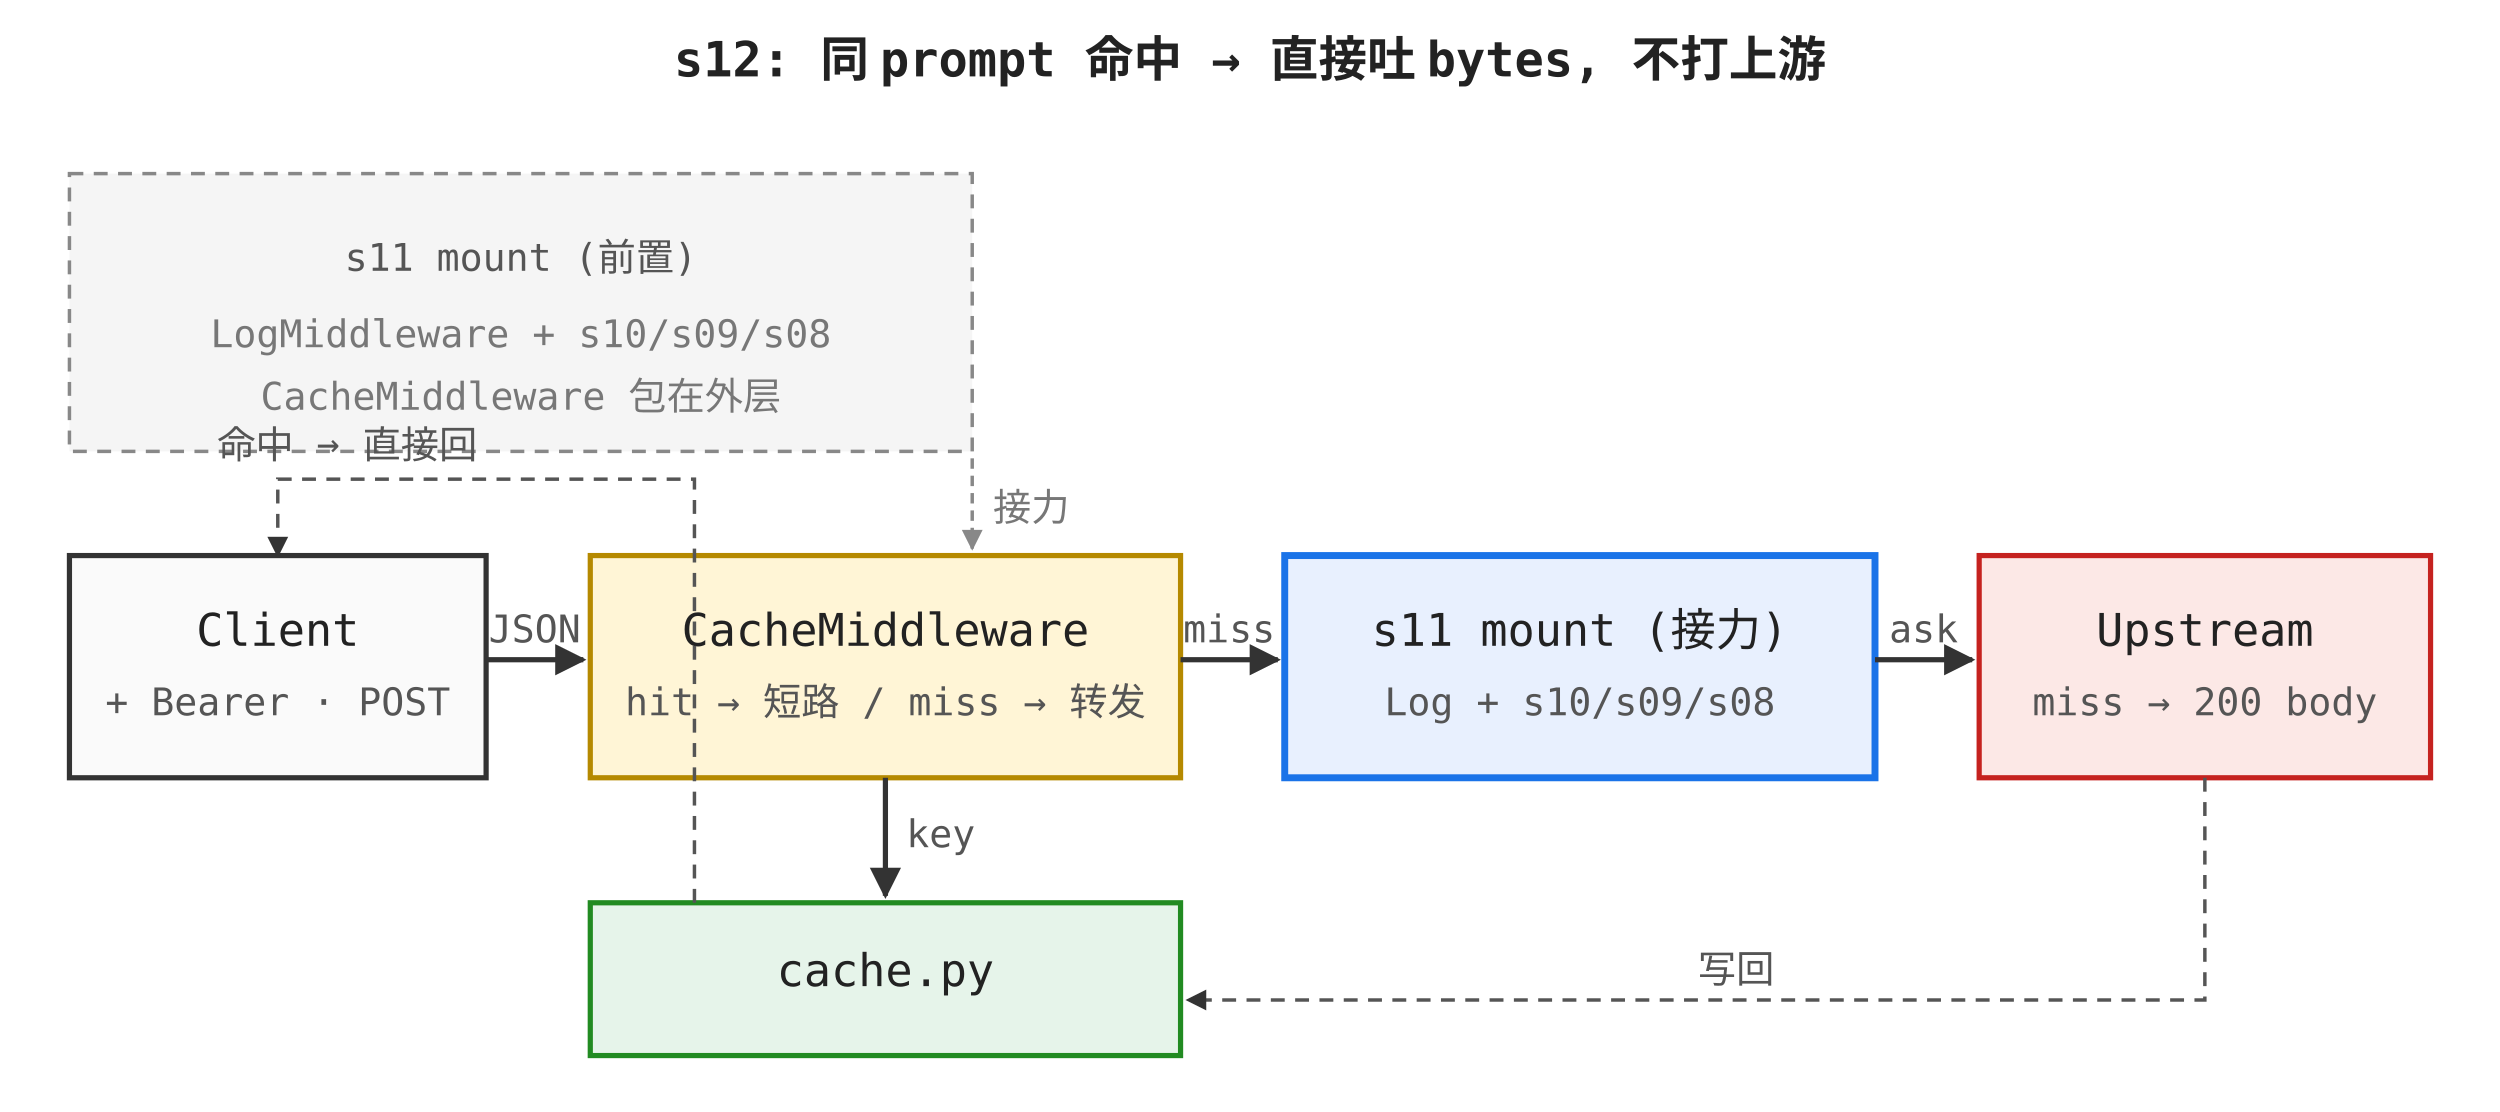
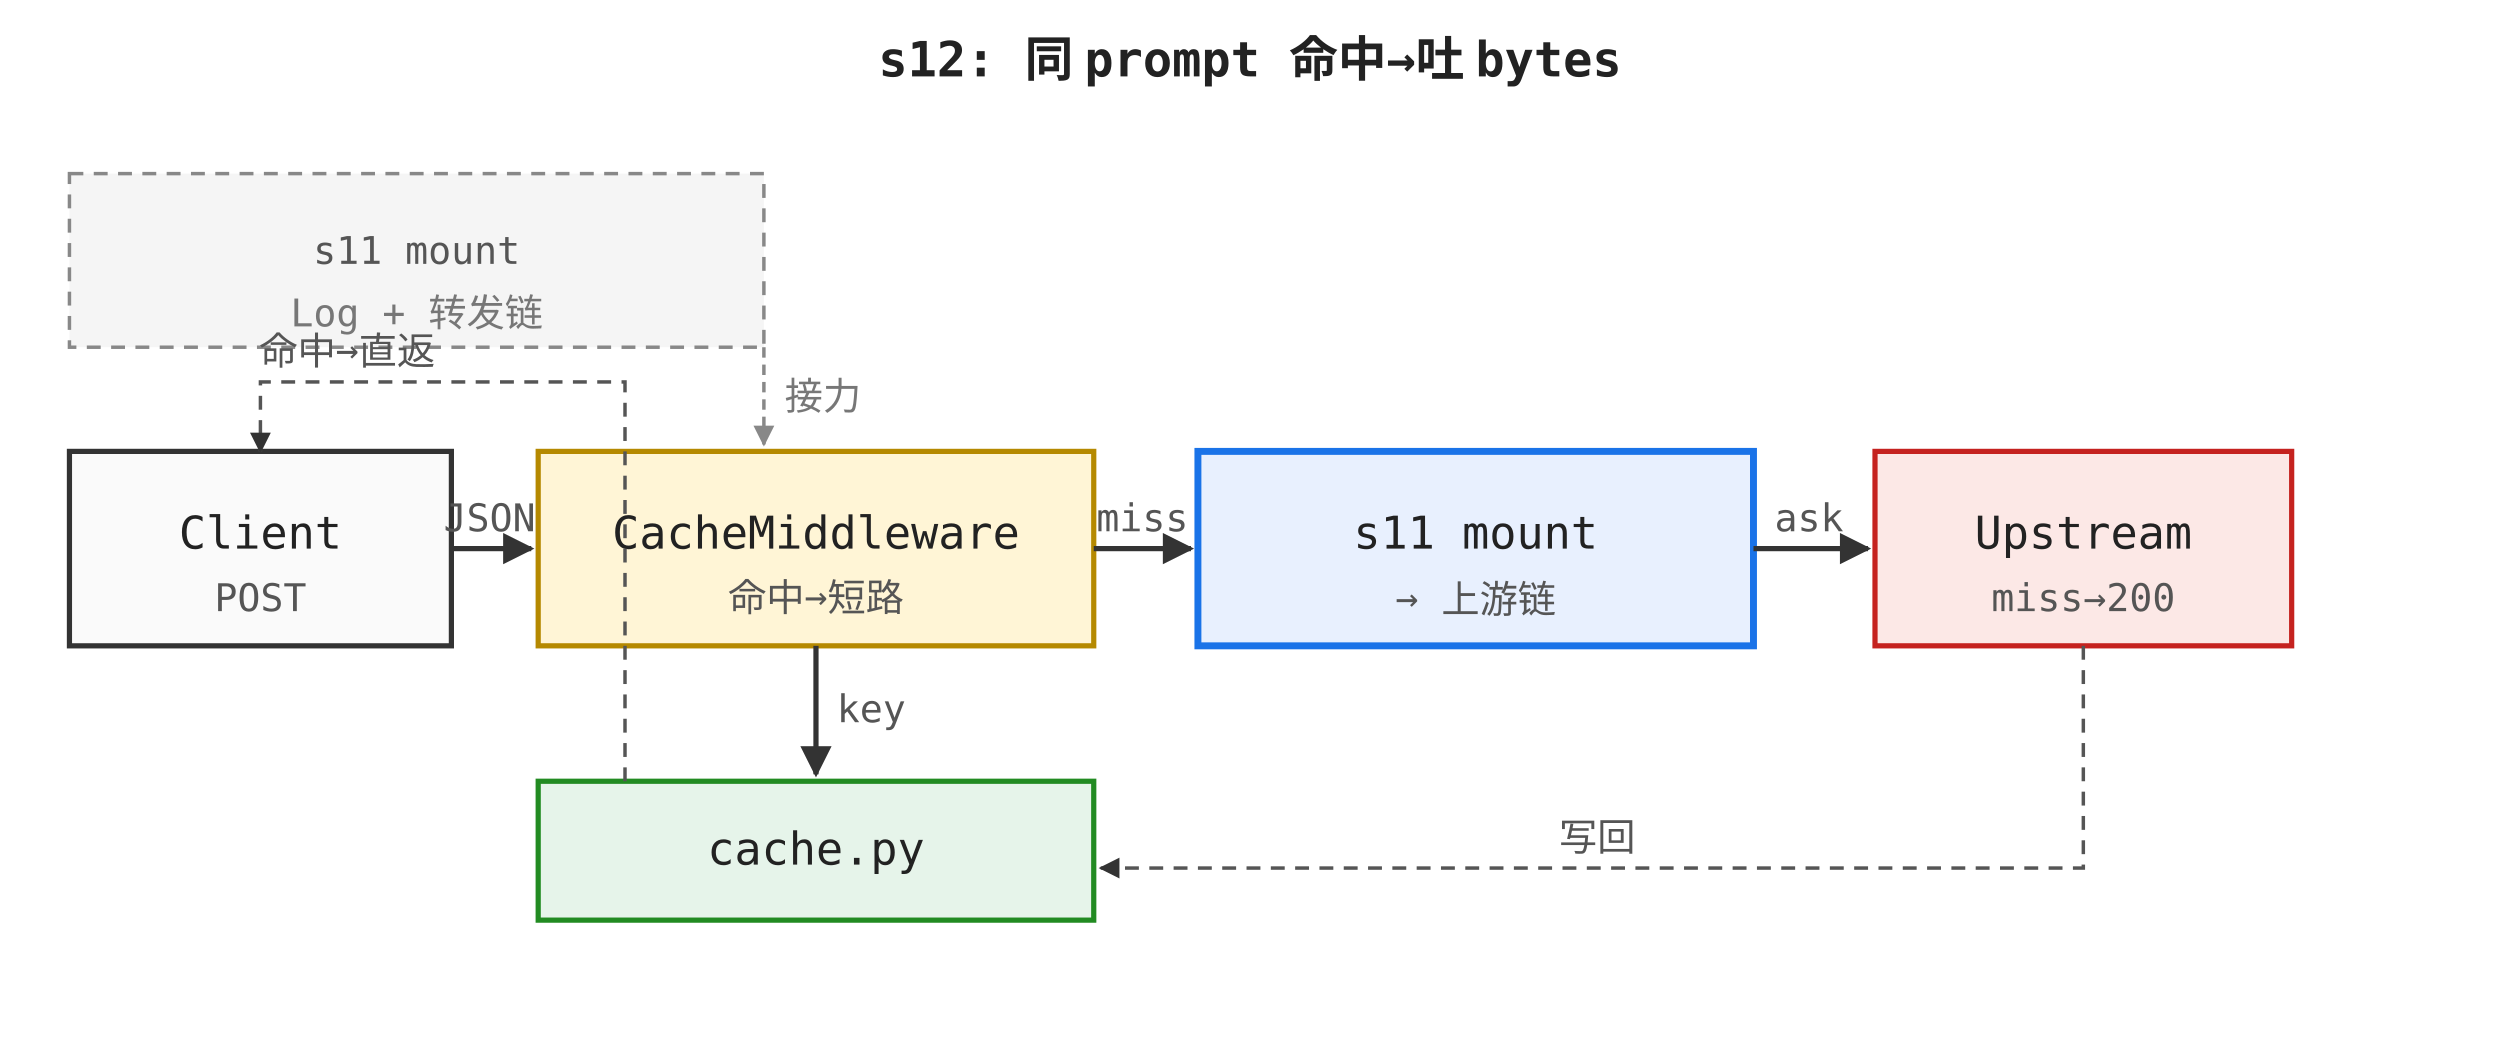
- <svg xmlns="http://www.w3.org/2000/svg" viewBox="0 0 720 320" font-family="monospace">
+ <svg xmlns="http://www.w3.org/2000/svg" viewBox="0 0 720 300" font-family="monospace">
  <style>
    .client     { fill: #fafafa; stroke: #333;    stroke-width: 1.5; }
    .gateway    { fill: #e8f0fe; stroke: #1a73e8; stroke-width: 2;   }
    .middleware { fill: #fff5d6; stroke: #b58900; stroke-width: 1.5; }
    .storage    { fill: #e6f4ea; stroke: #228b22; stroke-width: 1.5; }
    .upstream   { fill: #fce8e6; stroke: #c5221f; stroke-width: 1.5; }
    .reference  { fill: #f5f5f5; stroke: #888;    stroke-width: 1; stroke-dasharray: 4 3; }
    .title      { font-size: 14px; font-weight: bold; fill: #222; }
    .label      { font-size: 13px; fill: #222; }
    .small      { font-size: 11px; fill: #555; }
    .refsmall   { font-size: 11px; fill: #777; }
    .arrow      { stroke: #333; stroke-width: 1.5; fill: none; marker-end: url(#arrow); }
    .arrowR     { stroke: #555; stroke-width: 1;   fill: none; marker-end: url(#arrow); stroke-dasharray: 4 3; }
    .arrowRef   { stroke: #888; stroke-width: 1;   fill: none; marker-end: url(#arrowRef); stroke-dasharray: 3 2; }
  </style>
  <defs>
    <marker id="arrow" viewBox="0 0 10 10" refX="9" refY="5" markerWidth="6" markerHeight="6" orient="auto">
      <path d="M0,0 L10,5 L0,10 z" fill="#333" />
    </marker>
    <marker id="arrowRef" viewBox="0 0 10 10" refX="9" refY="5" markerWidth="6" markerHeight="6" orient="auto">
      <path d="M0,0 L10,5 L0,10 z" fill="#888" />
    </marker>
  </defs>
-   <text x="360" y="22" text-anchor="middle" class="title">s12: 同 prompt 命中 → 直接吐 bytes, 不打上游</text>
-   <rect class="reference" x="20" y="50" width="260" height="80" />
-   <text x="150" y="78" text-anchor="middle" class="small" fill="#555">s11 mount (前置)</text>
-   <text x="150" y="100" text-anchor="middle" class="refsmall">LogMiddleware + s10/s09/s08</text>
-   <text x="150" y="118" text-anchor="middle" class="refsmall">CacheMiddleware 包在外层</text>
-   <rect class="client" x="20" y="160" width="120" height="64" />
-   <text x="80" y="186" text-anchor="middle" class="label">Client</text>
-   <text x="80" y="206" text-anchor="middle" class="small">+ Bearer · POST</text>
-   <rect class="middleware" x="170" y="160" width="170" height="64" />
-   <text x="255" y="186" text-anchor="middle" class="label">CacheMiddleware</text>
-   <text x="255" y="206" text-anchor="middle" class="small">hit → 短路 / miss → 转发</text>
-   <rect class="storage" x="170" y="260" width="170" height="44" />
-   <text x="255" y="284" text-anchor="middle" class="label">cache.py</text>
-   <rect class="gateway" x="370" y="160" width="170" height="64" />
-   <text x="455" y="186" text-anchor="middle" class="label">s11 mount (接力)</text>
-   <text x="455" y="206" text-anchor="middle" class="small">Log + s10/s09/s08</text>
-   <rect class="upstream" x="570" y="160" width="130" height="64" />
-   <text x="635" y="186" text-anchor="middle" class="label">Upstream</text>
-   <text x="635" y="206" text-anchor="middle" class="small">miss → 200 body</text>
-   <line class="arrow" x1="140" y1="190" x2="168" y2="190" />
-   <text x="154" y="185" text-anchor="middle" class="small">JSON</text>
-   <line class="arrow" x1="255" y1="224" x2="255" y2="258" />
-   <text x="261" y="244" text-anchor="start" class="small">key</text>
-   <line class="arrow" x1="340" y1="190" x2="368" y2="190" />
-   <text x="354" y="185" text-anchor="middle" class="small">miss</text>
-   <line class="arrow" x1="540" y1="190" x2="568" y2="190" />
-   <text x="554" y="185" text-anchor="middle" class="small">ask</text>
-   <polyline class="arrowR" points="635,224 635,288 342,288" stroke="#c5221f" />
-   <text x="500" y="283" text-anchor="middle" class="small" fill="#c5221f">写回</text>
-   <polyline class="arrowR" points="200,260 200,138 80,138 80,160" stroke="#228b22" />
-   <text x="100" y="132" text-anchor="middle" class="small" fill="#228b22">命中 → 直接回</text>
-   <line class="arrowRef" x1="280" y1="132" x2="280" y2="158" />
-   <text x="286" y="150" text-anchor="start" class="refsmall">接力</text>
+   <text x="360" y="22" text-anchor="middle" class="title">s12: 同 prompt 命中→吐 bytes</text>
+   <rect class="reference" x="20" y="50" width="200" height="50" />
+   <text x="120" y="76" text-anchor="middle" class="small" fill="#555">s11 mount</text>
+   <text x="120" y="94" text-anchor="middle" class="refsmall">Log + 转发链</text>
+   <rect class="client" x="20" y="130" width="110" height="56" />
+   <text x="75" y="158" text-anchor="middle" class="label">Client</text>
+   <text x="75" y="176" text-anchor="middle" class="small">POST</text>
+   <rect class="middleware" x="155" y="130" width="160" height="56" />
+   <text x="235" y="158" text-anchor="middle" class="label">CacheMiddleware</text>
+   <text x="235" y="176" text-anchor="middle" class="small">命中→短路</text>
+   <rect class="storage" x="155" y="225" width="160" height="40" />
+   <text x="235" y="249" text-anchor="middle" class="label">cache.py</text>
+   <rect class="gateway" x="345" y="130" width="160" height="56" />
+   <text x="425" y="158" text-anchor="middle" class="label">s11 mount</text>
+   <text x="425" y="176" text-anchor="middle" class="small">→ 上游链</text>
+   <rect class="upstream" x="540" y="130" width="120" height="56" />
+   <text x="600" y="158" text-anchor="middle" class="label">Upstream</text>
+   <text x="600" y="176" text-anchor="middle" class="small">miss→200</text>
+   <line class="arrow" x1="130" y1="158" x2="153" y2="158" />
+   <text x="141" y="153" text-anchor="middle" class="small">JSON</text>
+   <line class="arrow" x1="235" y1="186" x2="235" y2="223" />
+   <text x="241" y="208" text-anchor="start" class="small">key</text>
+   <line class="arrow" x1="315" y1="158" x2="343" y2="158" />
+   <text x="329" y="153" text-anchor="middle" class="small">miss</text>
+   <line class="arrow" x1="505" y1="158" x2="538" y2="158" />
+   <text x="521" y="153" text-anchor="middle" class="small">ask</text>
+   <polyline class="arrowR" points="600,186 600,250 317,250" stroke="#c5221f" />
+   <text x="460" y="245" text-anchor="middle" class="small" fill="#c5221f">写回</text>
+   <polyline class="arrowR" points="180,225 180,110 75,110 75,130" stroke="#228b22" />
+   <text x="100" y="105" text-anchor="middle" class="small" fill="#228b22">命中→直返</text>
+   <line class="arrowRef" x1="220" y1="100" x2="220" y2="128" />
+   <text x="226" y="118" text-anchor="start" class="refsmall">接力</text>
</svg>
